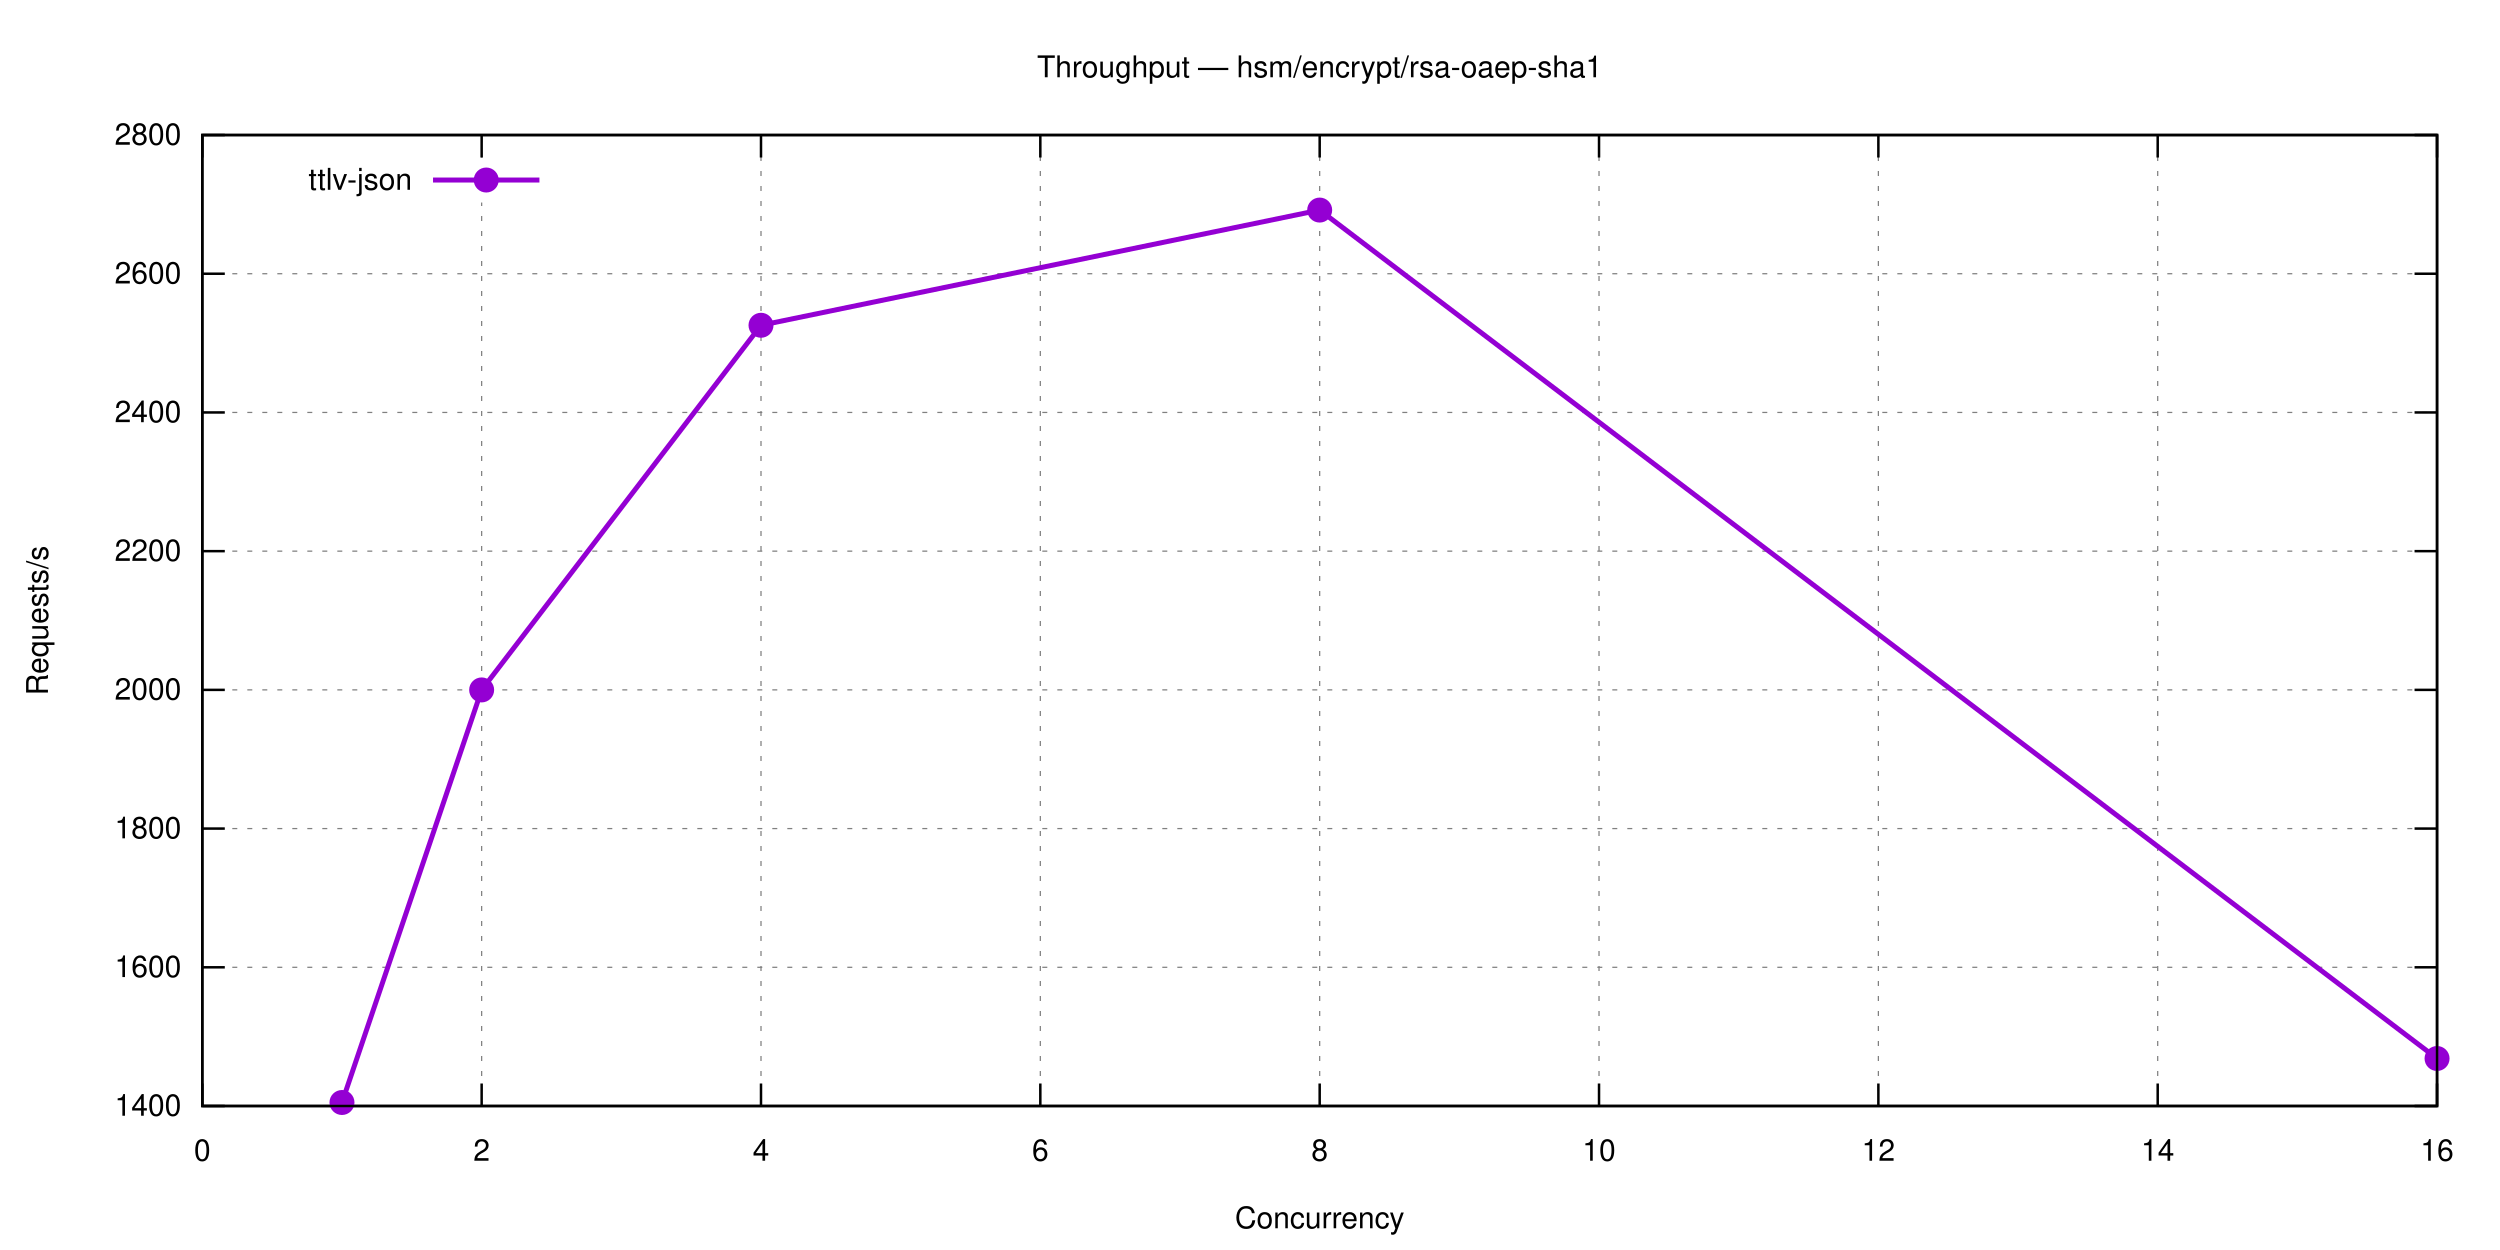
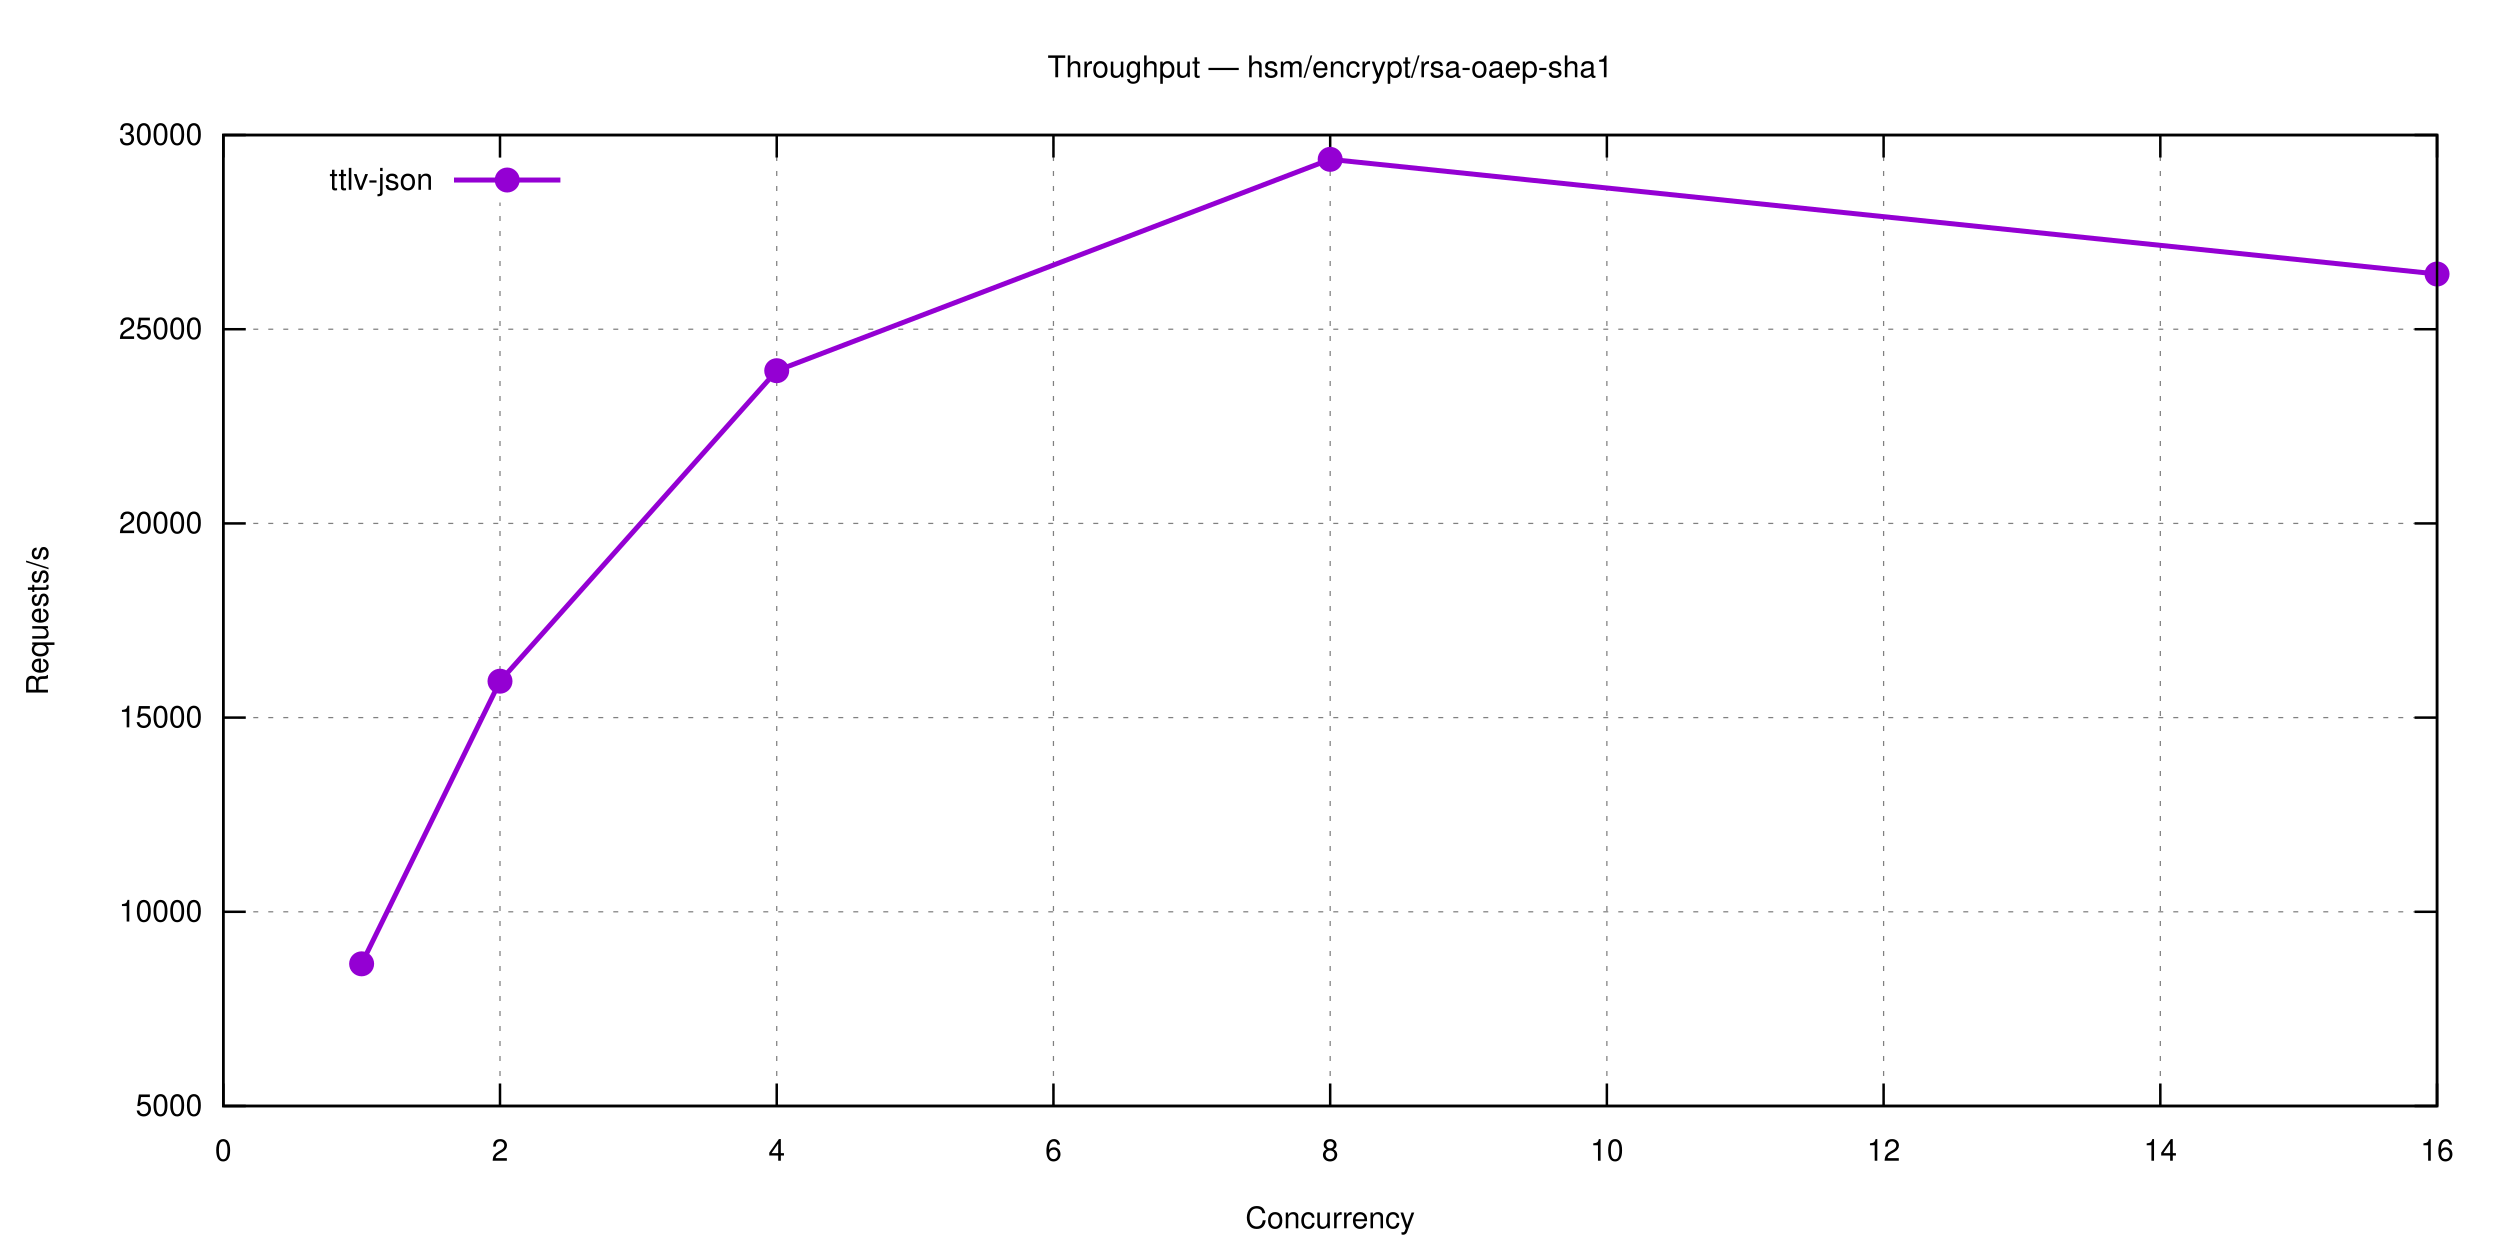
<svg xmlns="http://www.w3.org/2000/svg" xmlns:xlink="http://www.w3.org/1999/xlink" width="1000" height="500" viewBox="0 0 1000 500">
  <g id="gnuplot_canvas">
    <rect x="0" y="0" width="1000" height="500" fill="none" />
    <defs>
      <circle id="gpDot" r="0.5" stroke-width="0.5" stroke="currentColor" />
      <path id="gpPt0" stroke-width="0.222" stroke="currentColor" d="M-1,0 h2 M0,-1 v2" />
      <path id="gpPt1" stroke-width="0.222" stroke="currentColor" d="M-1,-1 L1,1 M1,-1 L-1,1" />
      <path id="gpPt2" stroke-width="0.222" stroke="currentColor" d="M-1,0 L1,0 M0,-1 L0,1 M-1,-1 L1,1 M-1,1 L1,-1" />
      <rect id="gpPt3" stroke-width="0.222" stroke="currentColor" x="-1" y="-1" width="2" height="2" />
      <rect id="gpPt4" stroke-width="0.222" stroke="currentColor" fill="currentColor" x="-1" y="-1" width="2" height="2" />
      <circle id="gpPt5" stroke-width="0.222" stroke="currentColor" cx="0" cy="0" r="1" />
      <use xlink:href="#gpPt5" id="gpPt6" fill="currentColor" stroke="none" />
      <path id="gpPt7" stroke-width="0.222" stroke="currentColor" d="M0,-1.33 L-1.33,0.67 L1.33,0.67 z" />
      <use xlink:href="#gpPt7" id="gpPt8" fill="currentColor" stroke="none" />
      <use xlink:href="#gpPt7" id="gpPt9" stroke="currentColor" transform="rotate(180)" />
      <use xlink:href="#gpPt9" id="gpPt10" fill="currentColor" stroke="none" />
      <use xlink:href="#gpPt3" id="gpPt11" stroke="currentColor" transform="rotate(45)" />
      <use xlink:href="#gpPt11" id="gpPt12" fill="currentColor" stroke="none" />
      <path id="gpPt13" stroke-width="0.222" stroke="currentColor" d="M0,1.330 L1.265,0.411 L0.782,-1.067 L-0.782,-1.076 L-1.265,0.411 z" />
      <use xlink:href="#gpPt13" id="gpPt14" fill="currentColor" stroke="none" />
      <filter id="textbox" filterUnits="objectBoundingBox" x="0" y="0" height="1" width="1">
        <feFlood flood-color="white" flood-opacity="1" result="bgnd" />
        <feComposite in="SourceGraphic" in2="bgnd" operator="atop" />
      </filter>
      <filter id="greybox" filterUnits="objectBoundingBox" x="0" y="0" height="1" width="1">
        <feFlood flood-color="lightgrey" flood-opacity="1" result="grey" />
        <feComposite in="SourceGraphic" in2="grey" operator="atop" />
      </filter>
    </defs>
    <g fill="none" color="white" stroke="currentColor" stroke-width="1.00" stroke-linecap="butt" stroke-linejoin="miter">
</g>
    <g fill="none" color="black" stroke="currentColor" stroke-width="1.00" stroke-linecap="butt" stroke-linejoin="miter">
</g>
    <g fill="none" color="black" stroke="black" stroke-width="0.50" stroke-linecap="butt" stroke-linejoin="miter">
</g>
    <g fill="none" color="gray" stroke="currentColor" stroke-width="0.50" stroke-linecap="butt" stroke-linejoin="miter">
-       <path stroke="gray" stroke-dasharray="2,4" class="gridline" d="M80.92,442.40 L974.82,442.40  " />
-     </g>
-     <g fill="none" color="gray" stroke="gray" stroke-width="1.00" stroke-linecap="butt" stroke-linejoin="miter">
- </g>
-     <g fill="none" color="black" stroke="currentColor" stroke-width="1.00" stroke-linecap="butt" stroke-linejoin="miter">
-       <path stroke="black" d="M80.92,442.40 L89.92,442.40 M974.82,442.40 L965.82,442.40  " />
-       <g transform="translate(72.53,446.30)" stroke="none" fill="black" font-family="Helvetica" font-size="12.00" text-anchor="end">
-         <text>
-           <tspan font-family="Helvetica"> 1400</tspan>
-         </text>
-       </g>
-     </g>
-     <g fill="none" color="black" stroke="currentColor" stroke-width="1.00" stroke-linecap="butt" stroke-linejoin="miter">
- </g>
-     <g fill="none" color="black" stroke="black" stroke-width="0.50" stroke-linecap="butt" stroke-linejoin="miter">
- </g>
-     <g fill="none" color="gray" stroke="currentColor" stroke-width="0.50" stroke-linecap="butt" stroke-linejoin="miter">
-       <path stroke="gray" stroke-dasharray="2,4" class="gridline" d="M80.92,386.92 L974.82,386.92  " />
-     </g>
-     <g fill="none" color="gray" stroke="gray" stroke-width="1.00" stroke-linecap="butt" stroke-linejoin="miter">
- </g>
-     <g fill="none" color="black" stroke="currentColor" stroke-width="1.00" stroke-linecap="butt" stroke-linejoin="miter">
-       <path stroke="black" d="M80.92,386.92 L89.92,386.92 M974.82,386.92 L965.82,386.92  " />
-       <g transform="translate(72.53,390.82)" stroke="none" fill="black" font-family="Helvetica" font-size="12.00" text-anchor="end">
-         <text>
-           <tspan font-family="Helvetica"> 1600</tspan>
-         </text>
-       </g>
-     </g>
-     <g fill="none" color="black" stroke="currentColor" stroke-width="1.00" stroke-linecap="butt" stroke-linejoin="miter">
- </g>
-     <g fill="none" color="black" stroke="black" stroke-width="0.50" stroke-linecap="butt" stroke-linejoin="miter">
- </g>
-     <g fill="none" color="gray" stroke="currentColor" stroke-width="0.50" stroke-linecap="butt" stroke-linejoin="miter">
-       <path stroke="gray" stroke-dasharray="2,4" class="gridline" d="M80.92,331.43 L974.82,331.43  " />
-     </g>
-     <g fill="none" color="gray" stroke="gray" stroke-width="1.00" stroke-linecap="butt" stroke-linejoin="miter">
- </g>
-     <g fill="none" color="black" stroke="currentColor" stroke-width="1.00" stroke-linecap="butt" stroke-linejoin="miter">
-       <path stroke="black" d="M80.92,331.43 L89.92,331.43 M974.82,331.43 L965.82,331.43  " />
-       <g transform="translate(72.53,335.33)" stroke="none" fill="black" font-family="Helvetica" font-size="12.00" text-anchor="end">
-         <text>
-           <tspan font-family="Helvetica"> 1800</tspan>
-         </text>
-       </g>
-     </g>
-     <g fill="none" color="black" stroke="currentColor" stroke-width="1.00" stroke-linecap="butt" stroke-linejoin="miter">
- </g>
-     <g fill="none" color="black" stroke="black" stroke-width="0.50" stroke-linecap="butt" stroke-linejoin="miter">
- </g>
-     <g fill="none" color="gray" stroke="currentColor" stroke-width="0.50" stroke-linecap="butt" stroke-linejoin="miter">
-       <path stroke="gray" stroke-dasharray="2,4" class="gridline" d="M80.92,275.95 L974.82,275.95  " />
-     </g>
-     <g fill="none" color="gray" stroke="gray" stroke-width="1.00" stroke-linecap="butt" stroke-linejoin="miter">
- </g>
-     <g fill="none" color="black" stroke="currentColor" stroke-width="1.00" stroke-linecap="butt" stroke-linejoin="miter">
-       <path stroke="black" d="M80.92,275.95 L89.92,275.95 M974.82,275.95 L965.82,275.95  " />
-       <g transform="translate(72.53,279.85)" stroke="none" fill="black" font-family="Helvetica" font-size="12.00" text-anchor="end">
-         <text>
-           <tspan font-family="Helvetica"> 2000</tspan>
-         </text>
-       </g>
-     </g>
-     <g fill="none" color="black" stroke="currentColor" stroke-width="1.00" stroke-linecap="butt" stroke-linejoin="miter">
- </g>
-     <g fill="none" color="black" stroke="black" stroke-width="0.50" stroke-linecap="butt" stroke-linejoin="miter">
- </g>
-     <g fill="none" color="gray" stroke="currentColor" stroke-width="0.50" stroke-linecap="butt" stroke-linejoin="miter">
-       <path stroke="gray" stroke-dasharray="2,4" class="gridline" d="M80.92,220.46 L974.82,220.46  " />
-     </g>
-     <g fill="none" color="gray" stroke="gray" stroke-width="1.00" stroke-linecap="butt" stroke-linejoin="miter">
- </g>
-     <g fill="none" color="black" stroke="currentColor" stroke-width="1.00" stroke-linecap="butt" stroke-linejoin="miter">
-       <path stroke="black" d="M80.92,220.46 L89.92,220.46 M974.82,220.46 L965.82,220.46  " />
-       <g transform="translate(72.53,224.36)" stroke="none" fill="black" font-family="Helvetica" font-size="12.00" text-anchor="end">
-         <text>
-           <tspan font-family="Helvetica"> 2200</tspan>
-         </text>
-       </g>
-     </g>
-     <g fill="none" color="black" stroke="currentColor" stroke-width="1.00" stroke-linecap="butt" stroke-linejoin="miter">
- </g>
-     <g fill="none" color="black" stroke="black" stroke-width="0.50" stroke-linecap="butt" stroke-linejoin="miter">
- </g>
-     <g fill="none" color="gray" stroke="currentColor" stroke-width="0.50" stroke-linecap="butt" stroke-linejoin="miter">
-       <path stroke="gray" stroke-dasharray="2,4" class="gridline" d="M80.92,164.98 L974.82,164.98  " />
-     </g>
-     <g fill="none" color="gray" stroke="gray" stroke-width="1.00" stroke-linecap="butt" stroke-linejoin="miter">
- </g>
-     <g fill="none" color="black" stroke="currentColor" stroke-width="1.00" stroke-linecap="butt" stroke-linejoin="miter">
-       <path stroke="black" d="M80.92,164.98 L89.92,164.98 M974.82,164.98 L965.82,164.98  " />
-       <g transform="translate(72.53,168.88)" stroke="none" fill="black" font-family="Helvetica" font-size="12.00" text-anchor="end">
-         <text>
-           <tspan font-family="Helvetica"> 2400</tspan>
-         </text>
-       </g>
-     </g>
-     <g fill="none" color="black" stroke="currentColor" stroke-width="1.00" stroke-linecap="butt" stroke-linejoin="miter">
- </g>
-     <g fill="none" color="black" stroke="black" stroke-width="0.50" stroke-linecap="butt" stroke-linejoin="miter">
- </g>
-     <g fill="none" color="gray" stroke="currentColor" stroke-width="0.50" stroke-linecap="butt" stroke-linejoin="miter">
-       <path stroke="gray" stroke-dasharray="2,4" class="gridline" d="M80.92,109.49 L974.82,109.49  " />
-     </g>
-     <g fill="none" color="gray" stroke="gray" stroke-width="1.00" stroke-linecap="butt" stroke-linejoin="miter">
- </g>
-     <g fill="none" color="black" stroke="currentColor" stroke-width="1.00" stroke-linecap="butt" stroke-linejoin="miter">
-       <path stroke="black" d="M80.92,109.49 L89.92,109.49 M974.82,109.49 L965.82,109.49  " />
-       <g transform="translate(72.53,113.39)" stroke="none" fill="black" font-family="Helvetica" font-size="12.00" text-anchor="end">
-         <text>
-           <tspan font-family="Helvetica"> 2600</tspan>
-         </text>
-       </g>
-     </g>
-     <g fill="none" color="black" stroke="currentColor" stroke-width="1.00" stroke-linecap="butt" stroke-linejoin="miter">
- </g>
-     <g fill="none" color="black" stroke="black" stroke-width="0.50" stroke-linecap="butt" stroke-linejoin="miter">
- </g>
-     <g fill="none" color="gray" stroke="currentColor" stroke-width="0.50" stroke-linecap="butt" stroke-linejoin="miter">
-       <path stroke="gray" stroke-dasharray="2,4" class="gridline" d="M80.92,54.01 L974.82,54.01  " />
-     </g>
-     <g fill="none" color="gray" stroke="gray" stroke-width="1.00" stroke-linecap="butt" stroke-linejoin="miter">
- </g>
-     <g fill="none" color="black" stroke="currentColor" stroke-width="1.00" stroke-linecap="butt" stroke-linejoin="miter">
-       <path stroke="black" d="M80.92,54.01 L89.92,54.01 M974.82,54.01 L965.82,54.01  " />
-       <g transform="translate(72.53,57.91)" stroke="none" fill="black" font-family="Helvetica" font-size="12.00" text-anchor="end">
-         <text>
-           <tspan font-family="Helvetica"> 2800</tspan>
-         </text>
-       </g>
-     </g>
-     <g fill="none" color="black" stroke="currentColor" stroke-width="1.00" stroke-linecap="butt" stroke-linejoin="miter">
- </g>
-     <g fill="none" color="black" stroke="black" stroke-width="0.50" stroke-linecap="butt" stroke-linejoin="miter">
- </g>
-     <g fill="none" color="gray" stroke="currentColor" stroke-width="0.50" stroke-linecap="butt" stroke-linejoin="miter">
-       <path stroke="gray" stroke-dasharray="2,4" class="gridline" d="M80.92,442.40 L80.92,54.01  " />
-     </g>
-     <g fill="none" color="gray" stroke="gray" stroke-width="1.00" stroke-linecap="butt" stroke-linejoin="miter">
- </g>
-     <g fill="none" color="black" stroke="currentColor" stroke-width="1.00" stroke-linecap="butt" stroke-linejoin="miter">
-       <path stroke="black" d="M80.92,442.40 L80.92,433.40 M80.92,54.01 L80.92,63.01  " />
-       <g transform="translate(80.92,464.30)" stroke="none" fill="black" font-family="Helvetica" font-size="12.00" text-anchor="middle">
+       <path stroke="gray" stroke-dasharray="2,4" class="gridline" d="M89.31,442.40 L974.82,442.40  " />
+     </g>
+     <g fill="none" color="gray" stroke="gray" stroke-width="1.00" stroke-linecap="butt" stroke-linejoin="miter">
+ </g>
+     <g fill="none" color="black" stroke="currentColor" stroke-width="1.00" stroke-linecap="butt" stroke-linejoin="miter">
+       <path stroke="black" d="M89.31,442.40 L98.31,442.40 M974.82,442.40 L965.82,442.40  " />
+       <g transform="translate(80.92,446.30)" stroke="none" fill="black" font-family="Helvetica" font-size="12.00" text-anchor="end">
+         <text>
+           <tspan font-family="Helvetica"> 5000</tspan>
+         </text>
+       </g>
+     </g>
+     <g fill="none" color="black" stroke="currentColor" stroke-width="1.00" stroke-linecap="butt" stroke-linejoin="miter">
+ </g>
+     <g fill="none" color="black" stroke="black" stroke-width="0.50" stroke-linecap="butt" stroke-linejoin="miter">
+ </g>
+     <g fill="none" color="gray" stroke="currentColor" stroke-width="0.50" stroke-linecap="butt" stroke-linejoin="miter">
+       <path stroke="gray" stroke-dasharray="2,4" class="gridline" d="M89.31,364.72 L974.82,364.72  " />
+     </g>
+     <g fill="none" color="gray" stroke="gray" stroke-width="1.00" stroke-linecap="butt" stroke-linejoin="miter">
+ </g>
+     <g fill="none" color="black" stroke="currentColor" stroke-width="1.00" stroke-linecap="butt" stroke-linejoin="miter">
+       <path stroke="black" d="M89.31,364.72 L98.31,364.72 M974.82,364.72 L965.82,364.72  " />
+       <g transform="translate(80.92,368.62)" stroke="none" fill="black" font-family="Helvetica" font-size="12.00" text-anchor="end">
+         <text>
+           <tspan font-family="Helvetica"> 10000</tspan>
+         </text>
+       </g>
+     </g>
+     <g fill="none" color="black" stroke="currentColor" stroke-width="1.00" stroke-linecap="butt" stroke-linejoin="miter">
+ </g>
+     <g fill="none" color="black" stroke="black" stroke-width="0.50" stroke-linecap="butt" stroke-linejoin="miter">
+ </g>
+     <g fill="none" color="gray" stroke="currentColor" stroke-width="0.50" stroke-linecap="butt" stroke-linejoin="miter">
+       <path stroke="gray" stroke-dasharray="2,4" class="gridline" d="M89.31,287.04 L974.82,287.04  " />
+     </g>
+     <g fill="none" color="gray" stroke="gray" stroke-width="1.00" stroke-linecap="butt" stroke-linejoin="miter">
+ </g>
+     <g fill="none" color="black" stroke="currentColor" stroke-width="1.00" stroke-linecap="butt" stroke-linejoin="miter">
+       <path stroke="black" d="M89.31,287.04 L98.31,287.04 M974.82,287.04 L965.82,287.04  " />
+       <g transform="translate(80.92,290.94)" stroke="none" fill="black" font-family="Helvetica" font-size="12.00" text-anchor="end">
+         <text>
+           <tspan font-family="Helvetica"> 15000</tspan>
+         </text>
+       </g>
+     </g>
+     <g fill="none" color="black" stroke="currentColor" stroke-width="1.00" stroke-linecap="butt" stroke-linejoin="miter">
+ </g>
+     <g fill="none" color="black" stroke="black" stroke-width="0.50" stroke-linecap="butt" stroke-linejoin="miter">
+ </g>
+     <g fill="none" color="gray" stroke="currentColor" stroke-width="0.50" stroke-linecap="butt" stroke-linejoin="miter">
+       <path stroke="gray" stroke-dasharray="2,4" class="gridline" d="M89.31,209.37 L974.82,209.37  " />
+     </g>
+     <g fill="none" color="gray" stroke="gray" stroke-width="1.00" stroke-linecap="butt" stroke-linejoin="miter">
+ </g>
+     <g fill="none" color="black" stroke="currentColor" stroke-width="1.00" stroke-linecap="butt" stroke-linejoin="miter">
+       <path stroke="black" d="M89.31,209.37 L98.31,209.37 M974.82,209.37 L965.82,209.37  " />
+       <g transform="translate(80.92,213.27)" stroke="none" fill="black" font-family="Helvetica" font-size="12.00" text-anchor="end">
+         <text>
+           <tspan font-family="Helvetica"> 20000</tspan>
+         </text>
+       </g>
+     </g>
+     <g fill="none" color="black" stroke="currentColor" stroke-width="1.00" stroke-linecap="butt" stroke-linejoin="miter">
+ </g>
+     <g fill="none" color="black" stroke="black" stroke-width="0.50" stroke-linecap="butt" stroke-linejoin="miter">
+ </g>
+     <g fill="none" color="gray" stroke="currentColor" stroke-width="0.50" stroke-linecap="butt" stroke-linejoin="miter">
+       <path stroke="gray" stroke-dasharray="2,4" class="gridline" d="M89.31,131.69 L974.82,131.69  " />
+     </g>
+     <g fill="none" color="gray" stroke="gray" stroke-width="1.00" stroke-linecap="butt" stroke-linejoin="miter">
+ </g>
+     <g fill="none" color="black" stroke="currentColor" stroke-width="1.00" stroke-linecap="butt" stroke-linejoin="miter">
+       <path stroke="black" d="M89.31,131.69 L98.31,131.69 M974.82,131.69 L965.82,131.69  " />
+       <g transform="translate(80.92,135.59)" stroke="none" fill="black" font-family="Helvetica" font-size="12.00" text-anchor="end">
+         <text>
+           <tspan font-family="Helvetica"> 25000</tspan>
+         </text>
+       </g>
+     </g>
+     <g fill="none" color="black" stroke="currentColor" stroke-width="1.00" stroke-linecap="butt" stroke-linejoin="miter">
+ </g>
+     <g fill="none" color="black" stroke="black" stroke-width="0.50" stroke-linecap="butt" stroke-linejoin="miter">
+ </g>
+     <g fill="none" color="gray" stroke="currentColor" stroke-width="0.50" stroke-linecap="butt" stroke-linejoin="miter">
+       <path stroke="gray" stroke-dasharray="2,4" class="gridline" d="M89.31,54.01 L974.82,54.01  " />
+     </g>
+     <g fill="none" color="gray" stroke="gray" stroke-width="1.00" stroke-linecap="butt" stroke-linejoin="miter">
+ </g>
+     <g fill="none" color="black" stroke="currentColor" stroke-width="1.00" stroke-linecap="butt" stroke-linejoin="miter">
+       <path stroke="black" d="M89.31,54.01 L98.31,54.01 M974.82,54.01 L965.82,54.01  " />
+       <g transform="translate(80.92,57.91)" stroke="none" fill="black" font-family="Helvetica" font-size="12.00" text-anchor="end">
+         <text>
+           <tspan font-family="Helvetica"> 30000</tspan>
+         </text>
+       </g>
+     </g>
+     <g fill="none" color="black" stroke="currentColor" stroke-width="1.00" stroke-linecap="butt" stroke-linejoin="miter">
+ </g>
+     <g fill="none" color="black" stroke="black" stroke-width="0.50" stroke-linecap="butt" stroke-linejoin="miter">
+ </g>
+     <g fill="none" color="gray" stroke="currentColor" stroke-width="0.50" stroke-linecap="butt" stroke-linejoin="miter">
+       <path stroke="gray" stroke-dasharray="2,4" class="gridline" d="M89.31,442.40 L89.31,54.01  " />
+     </g>
+     <g fill="none" color="gray" stroke="gray" stroke-width="1.00" stroke-linecap="butt" stroke-linejoin="miter">
+ </g>
+     <g fill="none" color="black" stroke="currentColor" stroke-width="1.00" stroke-linecap="butt" stroke-linejoin="miter">
+       <path stroke="black" d="M89.31,442.40 L89.31,433.40 M89.31,54.01 L89.31,63.01  " />
+       <g transform="translate(89.31,464.30)" stroke="none" fill="black" font-family="Helvetica" font-size="12.00" text-anchor="middle">
        <text>
          <tspan font-family="Helvetica"> 0</tspan>
        </text>
      </g>
    </g>
    <g fill="none" color="black" stroke="currentColor" stroke-width="1.00" stroke-linecap="butt" stroke-linejoin="miter">
</g>
    <g fill="none" color="black" stroke="black" stroke-width="0.50" stroke-linecap="butt" stroke-linejoin="miter">
</g>
    <g fill="none" color="gray" stroke="currentColor" stroke-width="0.50" stroke-linecap="butt" stroke-linejoin="miter">
-       <path stroke="gray" stroke-dasharray="2,4" class="gridline" d="M192.66,442.40 L192.66,81.01 M192.66,63.01 L192.66,54.01  " />
-     </g>
-     <g fill="none" color="gray" stroke="gray" stroke-width="1.00" stroke-linecap="butt" stroke-linejoin="miter">
- </g>
-     <g fill="none" color="black" stroke="currentColor" stroke-width="1.00" stroke-linecap="butt" stroke-linejoin="miter">
-       <path stroke="black" d="M192.66,442.40 L192.66,433.40 M192.66,54.01 L192.66,63.01  " />
-       <g transform="translate(192.66,464.30)" stroke="none" fill="black" font-family="Helvetica" font-size="12.00" text-anchor="middle">
+       <path stroke="gray" stroke-dasharray="2,4" class="gridline" d="M200.00,442.40 L200.00,81.01 M200.00,63.01 L200.00,54.01  " />
+     </g>
+     <g fill="none" color="gray" stroke="gray" stroke-width="1.00" stroke-linecap="butt" stroke-linejoin="miter">
+ </g>
+     <g fill="none" color="black" stroke="currentColor" stroke-width="1.00" stroke-linecap="butt" stroke-linejoin="miter">
+       <path stroke="black" d="M200.00,442.40 L200.00,433.40 M200.00,54.01 L200.00,63.01  " />
+       <g transform="translate(200.00,464.30)" stroke="none" fill="black" font-family="Helvetica" font-size="12.00" text-anchor="middle">
        <text>
          <tspan font-family="Helvetica"> 2</tspan>
        </text>
      </g>
    </g>
    <g fill="none" color="black" stroke="currentColor" stroke-width="1.00" stroke-linecap="butt" stroke-linejoin="miter">
</g>
    <g fill="none" color="black" stroke="black" stroke-width="0.50" stroke-linecap="butt" stroke-linejoin="miter">
</g>
    <g fill="none" color="gray" stroke="currentColor" stroke-width="0.50" stroke-linecap="butt" stroke-linejoin="miter">
-       <path stroke="gray" stroke-dasharray="2,4" class="gridline" d="M304.40,442.40 L304.40,54.01  " />
-     </g>
-     <g fill="none" color="gray" stroke="gray" stroke-width="1.00" stroke-linecap="butt" stroke-linejoin="miter">
- </g>
-     <g fill="none" color="black" stroke="currentColor" stroke-width="1.00" stroke-linecap="butt" stroke-linejoin="miter">
-       <path stroke="black" d="M304.40,442.40 L304.40,433.40 M304.40,54.01 L304.40,63.01  " />
-       <g transform="translate(304.40,464.30)" stroke="none" fill="black" font-family="Helvetica" font-size="12.00" text-anchor="middle">
+       <path stroke="gray" stroke-dasharray="2,4" class="gridline" d="M310.69,442.40 L310.69,54.01  " />
+     </g>
+     <g fill="none" color="gray" stroke="gray" stroke-width="1.00" stroke-linecap="butt" stroke-linejoin="miter">
+ </g>
+     <g fill="none" color="black" stroke="currentColor" stroke-width="1.00" stroke-linecap="butt" stroke-linejoin="miter">
+       <path stroke="black" d="M310.69,442.40 L310.69,433.40 M310.69,54.01 L310.69,63.01  " />
+       <g transform="translate(310.69,464.30)" stroke="none" fill="black" font-family="Helvetica" font-size="12.00" text-anchor="middle">
        <text>
          <tspan font-family="Helvetica"> 4</tspan>
        </text>
      </g>
    </g>
    <g fill="none" color="black" stroke="currentColor" stroke-width="1.00" stroke-linecap="butt" stroke-linejoin="miter">
</g>
    <g fill="none" color="black" stroke="black" stroke-width="0.50" stroke-linecap="butt" stroke-linejoin="miter">
</g>
    <g fill="none" color="gray" stroke="currentColor" stroke-width="0.50" stroke-linecap="butt" stroke-linejoin="miter">
-       <path stroke="gray" stroke-dasharray="2,4" class="gridline" d="M416.13,442.40 L416.13,54.01  " />
-     </g>
-     <g fill="none" color="gray" stroke="gray" stroke-width="1.00" stroke-linecap="butt" stroke-linejoin="miter">
- </g>
-     <g fill="none" color="black" stroke="currentColor" stroke-width="1.00" stroke-linecap="butt" stroke-linejoin="miter">
-       <path stroke="black" d="M416.13,442.40 L416.13,433.40 M416.13,54.01 L416.13,63.01  " />
-       <g transform="translate(416.13,464.30)" stroke="none" fill="black" font-family="Helvetica" font-size="12.00" text-anchor="middle">
+       <path stroke="gray" stroke-dasharray="2,4" class="gridline" d="M421.38,442.40 L421.38,54.01  " />
+     </g>
+     <g fill="none" color="gray" stroke="gray" stroke-width="1.00" stroke-linecap="butt" stroke-linejoin="miter">
+ </g>
+     <g fill="none" color="black" stroke="currentColor" stroke-width="1.00" stroke-linecap="butt" stroke-linejoin="miter">
+       <path stroke="black" d="M421.38,442.40 L421.38,433.40 M421.38,54.01 L421.38,63.01  " />
+       <g transform="translate(421.38,464.30)" stroke="none" fill="black" font-family="Helvetica" font-size="12.00" text-anchor="middle">
        <text>
          <tspan font-family="Helvetica"> 6</tspan>
        </text>
      </g>
    </g>
    <g fill="none" color="black" stroke="currentColor" stroke-width="1.00" stroke-linecap="butt" stroke-linejoin="miter">
</g>
    <g fill="none" color="black" stroke="black" stroke-width="0.50" stroke-linecap="butt" stroke-linejoin="miter">
</g>
    <g fill="none" color="gray" stroke="currentColor" stroke-width="0.50" stroke-linecap="butt" stroke-linejoin="miter">
-       <path stroke="gray" stroke-dasharray="2,4" class="gridline" d="M527.87,442.40 L527.87,54.01  " />
-     </g>
-     <g fill="none" color="gray" stroke="gray" stroke-width="1.00" stroke-linecap="butt" stroke-linejoin="miter">
- </g>
-     <g fill="none" color="black" stroke="currentColor" stroke-width="1.00" stroke-linecap="butt" stroke-linejoin="miter">
-       <path stroke="black" d="M527.87,442.40 L527.87,433.40 M527.87,54.01 L527.87,63.01  " />
-       <g transform="translate(527.87,464.30)" stroke="none" fill="black" font-family="Helvetica" font-size="12.00" text-anchor="middle">
+       <path stroke="gray" stroke-dasharray="2,4" class="gridline" d="M532.07,442.40 L532.07,54.01  " />
+     </g>
+     <g fill="none" color="gray" stroke="gray" stroke-width="1.00" stroke-linecap="butt" stroke-linejoin="miter">
+ </g>
+     <g fill="none" color="black" stroke="currentColor" stroke-width="1.00" stroke-linecap="butt" stroke-linejoin="miter">
+       <path stroke="black" d="M532.07,442.40 L532.07,433.40 M532.07,54.01 L532.07,63.01  " />
+       <g transform="translate(532.07,464.30)" stroke="none" fill="black" font-family="Helvetica" font-size="12.00" text-anchor="middle">
        <text>
          <tspan font-family="Helvetica"> 8</tspan>
        </text>
      </g>
    </g>
    <g fill="none" color="black" stroke="currentColor" stroke-width="1.00" stroke-linecap="butt" stroke-linejoin="miter">
</g>
    <g fill="none" color="black" stroke="black" stroke-width="0.50" stroke-linecap="butt" stroke-linejoin="miter">
</g>
    <g fill="none" color="gray" stroke="currentColor" stroke-width="0.50" stroke-linecap="butt" stroke-linejoin="miter">
-       <path stroke="gray" stroke-dasharray="2,4" class="gridline" d="M639.61,442.40 L639.61,54.01  " />
-     </g>
-     <g fill="none" color="gray" stroke="gray" stroke-width="1.00" stroke-linecap="butt" stroke-linejoin="miter">
- </g>
-     <g fill="none" color="black" stroke="currentColor" stroke-width="1.00" stroke-linecap="butt" stroke-linejoin="miter">
-       <path stroke="black" d="M639.61,442.40 L639.61,433.40 M639.61,54.01 L639.61,63.01  " />
-       <g transform="translate(639.61,464.30)" stroke="none" fill="black" font-family="Helvetica" font-size="12.00" text-anchor="middle">
+       <path stroke="gray" stroke-dasharray="2,4" class="gridline" d="M642.75,442.40 L642.75,54.01  " />
+     </g>
+     <g fill="none" color="gray" stroke="gray" stroke-width="1.00" stroke-linecap="butt" stroke-linejoin="miter">
+ </g>
+     <g fill="none" color="black" stroke="currentColor" stroke-width="1.00" stroke-linecap="butt" stroke-linejoin="miter">
+       <path stroke="black" d="M642.75,442.40 L642.75,433.40 M642.75,54.01 L642.75,63.01  " />
+       <g transform="translate(642.75,464.30)" stroke="none" fill="black" font-family="Helvetica" font-size="12.00" text-anchor="middle">
        <text>
          <tspan font-family="Helvetica"> 10</tspan>
        </text>
      </g>
    </g>
    <g fill="none" color="black" stroke="currentColor" stroke-width="1.00" stroke-linecap="butt" stroke-linejoin="miter">
</g>
    <g fill="none" color="black" stroke="black" stroke-width="0.50" stroke-linecap="butt" stroke-linejoin="miter">
</g>
    <g fill="none" color="gray" stroke="currentColor" stroke-width="0.50" stroke-linecap="butt" stroke-linejoin="miter">
-       <path stroke="gray" stroke-dasharray="2,4" class="gridline" d="M751.35,442.40 L751.35,54.01  " />
-     </g>
-     <g fill="none" color="gray" stroke="gray" stroke-width="1.00" stroke-linecap="butt" stroke-linejoin="miter">
- </g>
-     <g fill="none" color="black" stroke="currentColor" stroke-width="1.00" stroke-linecap="butt" stroke-linejoin="miter">
-       <path stroke="black" d="M751.35,442.40 L751.35,433.40 M751.35,54.01 L751.35,63.01  " />
-       <g transform="translate(751.35,464.30)" stroke="none" fill="black" font-family="Helvetica" font-size="12.00" text-anchor="middle">
+       <path stroke="gray" stroke-dasharray="2,4" class="gridline" d="M753.44,442.40 L753.44,54.01  " />
+     </g>
+     <g fill="none" color="gray" stroke="gray" stroke-width="1.00" stroke-linecap="butt" stroke-linejoin="miter">
+ </g>
+     <g fill="none" color="black" stroke="currentColor" stroke-width="1.00" stroke-linecap="butt" stroke-linejoin="miter">
+       <path stroke="black" d="M753.44,442.40 L753.44,433.40 M753.44,54.01 L753.44,63.01  " />
+       <g transform="translate(753.44,464.30)" stroke="none" fill="black" font-family="Helvetica" font-size="12.00" text-anchor="middle">
        <text>
          <tspan font-family="Helvetica"> 12</tspan>
        </text>
      </g>
    </g>
    <g fill="none" color="black" stroke="currentColor" stroke-width="1.00" stroke-linecap="butt" stroke-linejoin="miter">
</g>
    <g fill="none" color="black" stroke="black" stroke-width="0.50" stroke-linecap="butt" stroke-linejoin="miter">
</g>
    <g fill="none" color="gray" stroke="currentColor" stroke-width="0.50" stroke-linecap="butt" stroke-linejoin="miter">
-       <path stroke="gray" stroke-dasharray="2,4" class="gridline" d="M863.08,442.40 L863.08,54.01  " />
-     </g>
-     <g fill="none" color="gray" stroke="gray" stroke-width="1.00" stroke-linecap="butt" stroke-linejoin="miter">
- </g>
-     <g fill="none" color="black" stroke="currentColor" stroke-width="1.00" stroke-linecap="butt" stroke-linejoin="miter">
-       <path stroke="black" d="M863.08,442.40 L863.08,433.40 M863.08,54.01 L863.08,63.01  " />
-       <g transform="translate(863.08,464.30)" stroke="none" fill="black" font-family="Helvetica" font-size="12.00" text-anchor="middle">
+       <path stroke="gray" stroke-dasharray="2,4" class="gridline" d="M864.13,442.40 L864.13,54.01  " />
+     </g>
+     <g fill="none" color="gray" stroke="gray" stroke-width="1.00" stroke-linecap="butt" stroke-linejoin="miter">
+ </g>
+     <g fill="none" color="black" stroke="currentColor" stroke-width="1.00" stroke-linecap="butt" stroke-linejoin="miter">
+       <path stroke="black" d="M864.13,442.40 L864.13,433.40 M864.13,54.01 L864.13,63.01  " />
+       <g transform="translate(864.13,464.30)" stroke="none" fill="black" font-family="Helvetica" font-size="12.00" text-anchor="middle">
        <text>
          <tspan font-family="Helvetica"> 14</tspan>
        </text>
      </g>
    </g>
    <g fill="none" color="black" stroke="currentColor" stroke-width="1.00" stroke-linecap="butt" stroke-linejoin="miter">
</g>
    <g fill="none" color="black" stroke="black" stroke-width="0.50" stroke-linecap="butt" stroke-linejoin="miter">
</g>
    <g fill="none" color="gray" stroke="currentColor" stroke-width="0.50" stroke-linecap="butt" stroke-linejoin="miter">
      <path stroke="gray" stroke-dasharray="2,4" class="gridline" d="M974.82,442.40 L974.82,54.01  " />
    </g>
    <g fill="none" color="gray" stroke="gray" stroke-width="1.00" stroke-linecap="butt" stroke-linejoin="miter">
</g>
    <g fill="none" color="black" stroke="currentColor" stroke-width="1.00" stroke-linecap="butt" stroke-linejoin="miter">
      <path stroke="black" d="M974.82,442.40 L974.82,433.40 M974.82,54.01 L974.82,63.01  " />
      <g transform="translate(974.82,464.30)" stroke="none" fill="black" font-family="Helvetica" font-size="12.00" text-anchor="middle">
        <text>
          <tspan font-family="Helvetica"> 16</tspan>
        </text>
      </g>
    </g>
    <g fill="none" color="black" stroke="currentColor" stroke-width="1.00" stroke-linecap="butt" stroke-linejoin="miter">
</g>
    <g fill="none" color="black" stroke="currentColor" stroke-width="1.00" stroke-linecap="butt" stroke-linejoin="miter">
-       <path stroke="black" d="M80.92,54.01 L80.92,442.40 L974.82,442.40 L974.82,54.01 L80.92,54.01 Z  " />
+       <path stroke="black" d="M89.31,54.01 L89.31,442.40 L974.82,442.40 L974.82,54.01 L89.31,54.01 Z  " />
    </g>
    <g fill="none" color="black" stroke="currentColor" stroke-width="1.00" stroke-linecap="butt" stroke-linejoin="miter">
</g>
    <g id="gnuplot_plot_1">
      <g fill="none" color="white" stroke="black" stroke-width="2.00" stroke-linecap="butt" stroke-linejoin="miter">
</g>
      <g fill="none" color="black" stroke="currentColor" stroke-width="2.00" stroke-linecap="butt" stroke-linejoin="miter">
-         <g transform="translate(164.82,75.91)" stroke="none" fill="black" font-family="Helvetica" font-size="12.00" text-anchor="end">
+         <g transform="translate(173.21,75.91)" stroke="none" fill="black" font-family="Helvetica" font-size="12.00" text-anchor="end">
          <text>
            <tspan font-family="Helvetica">ttlv-json</tspan>
          </text>
        </g>
      </g>
      <g fill="none" color="black" stroke="currentColor" stroke-width="2.00" stroke-linecap="butt" stroke-linejoin="miter">
-         <path stroke="rgb(148,   0, 211)" d="M173.21,72.01 L215.77,72.01 M136.79,441.00 L192.66,275.97 L304.40,130.11 L527.87,84.03 L974.82,423.40  " />
-         <use xlink:href="#gpPt6" transform="translate(136.79,441.00) scale(4.50)" color="rgb(148,   0, 211)" />
-         <use xlink:href="#gpPt6" transform="translate(192.66,275.97) scale(4.50)" color="rgb(148,   0, 211)" />
-         <use xlink:href="#gpPt6" transform="translate(304.40,130.11) scale(4.50)" color="rgb(148,   0, 211)" />
-         <use xlink:href="#gpPt6" transform="translate(527.87,84.03) scale(4.50)" color="rgb(148,   0, 211)" />
-         <use xlink:href="#gpPt6" transform="translate(974.82,423.40) scale(4.50)" color="rgb(148,   0, 211)" />
-         <use xlink:href="#gpPt6" transform="translate(194.49,72.01) scale(4.50)" color="rgb(148,   0, 211)" />
+         <path stroke="rgb(148,   0, 211)" d="M181.60,72.01 L224.16,72.01 M144.65,385.53 L200.00,272.48 L310.69,148.28 L532.07,63.74 L974.82,109.61  " />
+         <use xlink:href="#gpPt6" transform="translate(144.65,385.53) scale(4.50)" color="rgb(148,   0, 211)" />
+         <use xlink:href="#gpPt6" transform="translate(200.00,272.48) scale(4.50)" color="rgb(148,   0, 211)" />
+         <use xlink:href="#gpPt6" transform="translate(310.69,148.28) scale(4.50)" color="rgb(148,   0, 211)" />
+         <use xlink:href="#gpPt6" transform="translate(532.07,63.74) scale(4.50)" color="rgb(148,   0, 211)" />
+         <use xlink:href="#gpPt6" transform="translate(974.82,109.61) scale(4.50)" color="rgb(148,   0, 211)" />
+         <use xlink:href="#gpPt6" transform="translate(202.88,72.01) scale(4.50)" color="rgb(148,   0, 211)" />
      </g>
    </g>
    <g fill="none" color="black" stroke="currentColor" stroke-width="2.00" stroke-linecap="butt" stroke-linejoin="miter">
</g>
    <g fill="none" color="black" stroke="black" stroke-width="1.00" stroke-linecap="butt" stroke-linejoin="miter">
</g>
    <g fill="none" color="black" stroke="currentColor" stroke-width="1.00" stroke-linecap="butt" stroke-linejoin="miter">
-       <path stroke="black" d="M80.92,54.01 L80.92,442.40 L974.82,442.40 L974.82,54.01 L80.92,54.01 Z  " />
+       <path stroke="black" d="M89.31,54.01 L89.31,442.40 L974.82,442.40 L974.82,54.01 L89.31,54.01 Z  " />
      <g transform="translate(19.18,248.21) rotate(270.00)" stroke="none" fill="black" font-family="Helvetica" font-size="12.00" text-anchor="middle">
        <text>
          <tspan font-family="Helvetica">Requests/s</tspan>
        </text>
      </g>
    </g>
    <g fill="none" color="black" stroke="currentColor" stroke-width="1.00" stroke-linecap="butt" stroke-linejoin="miter">
-       <g transform="translate(527.87,491.30)" stroke="none" fill="black" font-family="Helvetica" font-size="12.00" text-anchor="middle">
+       <g transform="translate(532.06,491.30)" stroke="none" fill="black" font-family="Helvetica" font-size="12.00" text-anchor="middle">
        <text>
          <tspan font-family="Helvetica">Concurrency</tspan>
        </text>
      </g>
    </g>
    <g fill="none" color="black" stroke="currentColor" stroke-width="1.00" stroke-linecap="butt" stroke-linejoin="miter">
</g>
    <g fill="none" color="black" stroke="currentColor" stroke-width="1.00" stroke-linecap="butt" stroke-linejoin="miter">
-       <g transform="translate(527.87,30.91)" stroke="none" fill="black" font-family="Helvetica" font-size="12.00" text-anchor="middle">
+       <g transform="translate(532.06,30.91)" stroke="none" fill="black" font-family="Helvetica" font-size="12.00" text-anchor="middle">
        <text>
          <tspan font-family="Helvetica">Throughput — hsm/encrypt/rsa-oaep-sha1</tspan>
        </text>
      </g>
    </g>
    <g fill="none" color="black" stroke="currentColor" stroke-width="1.00" stroke-linecap="butt" stroke-linejoin="miter">
</g>
  </g>
</svg>
